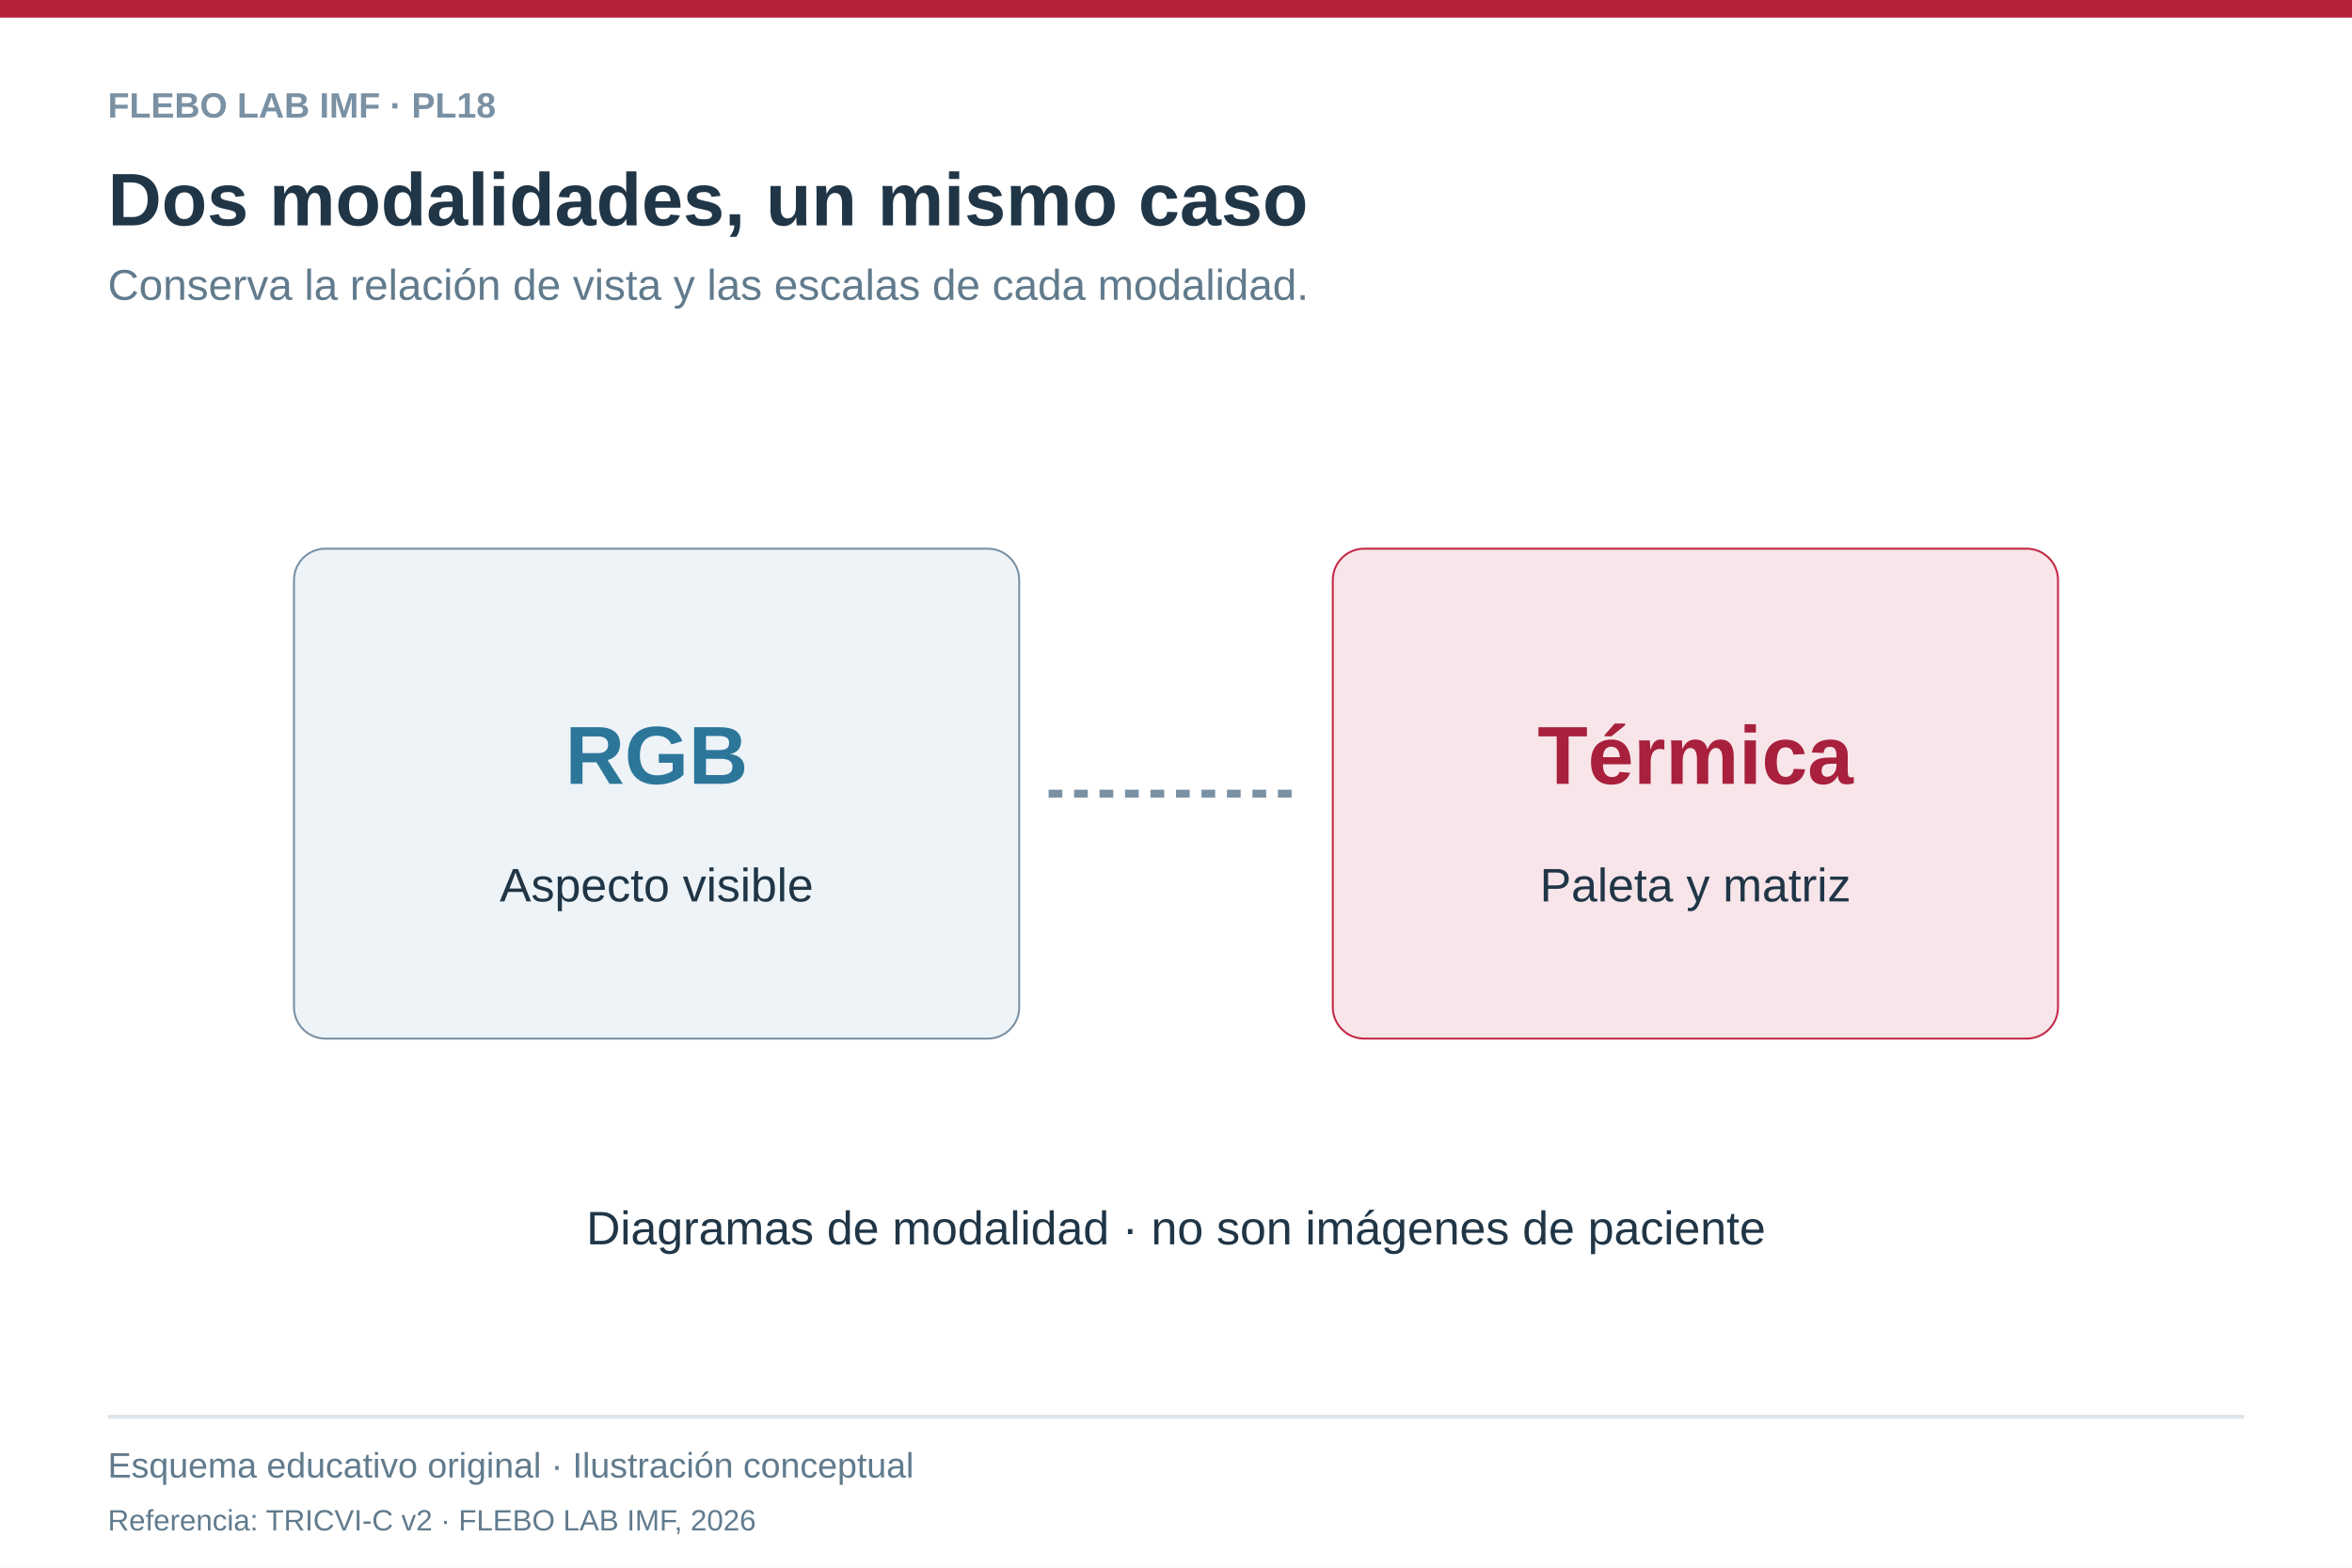
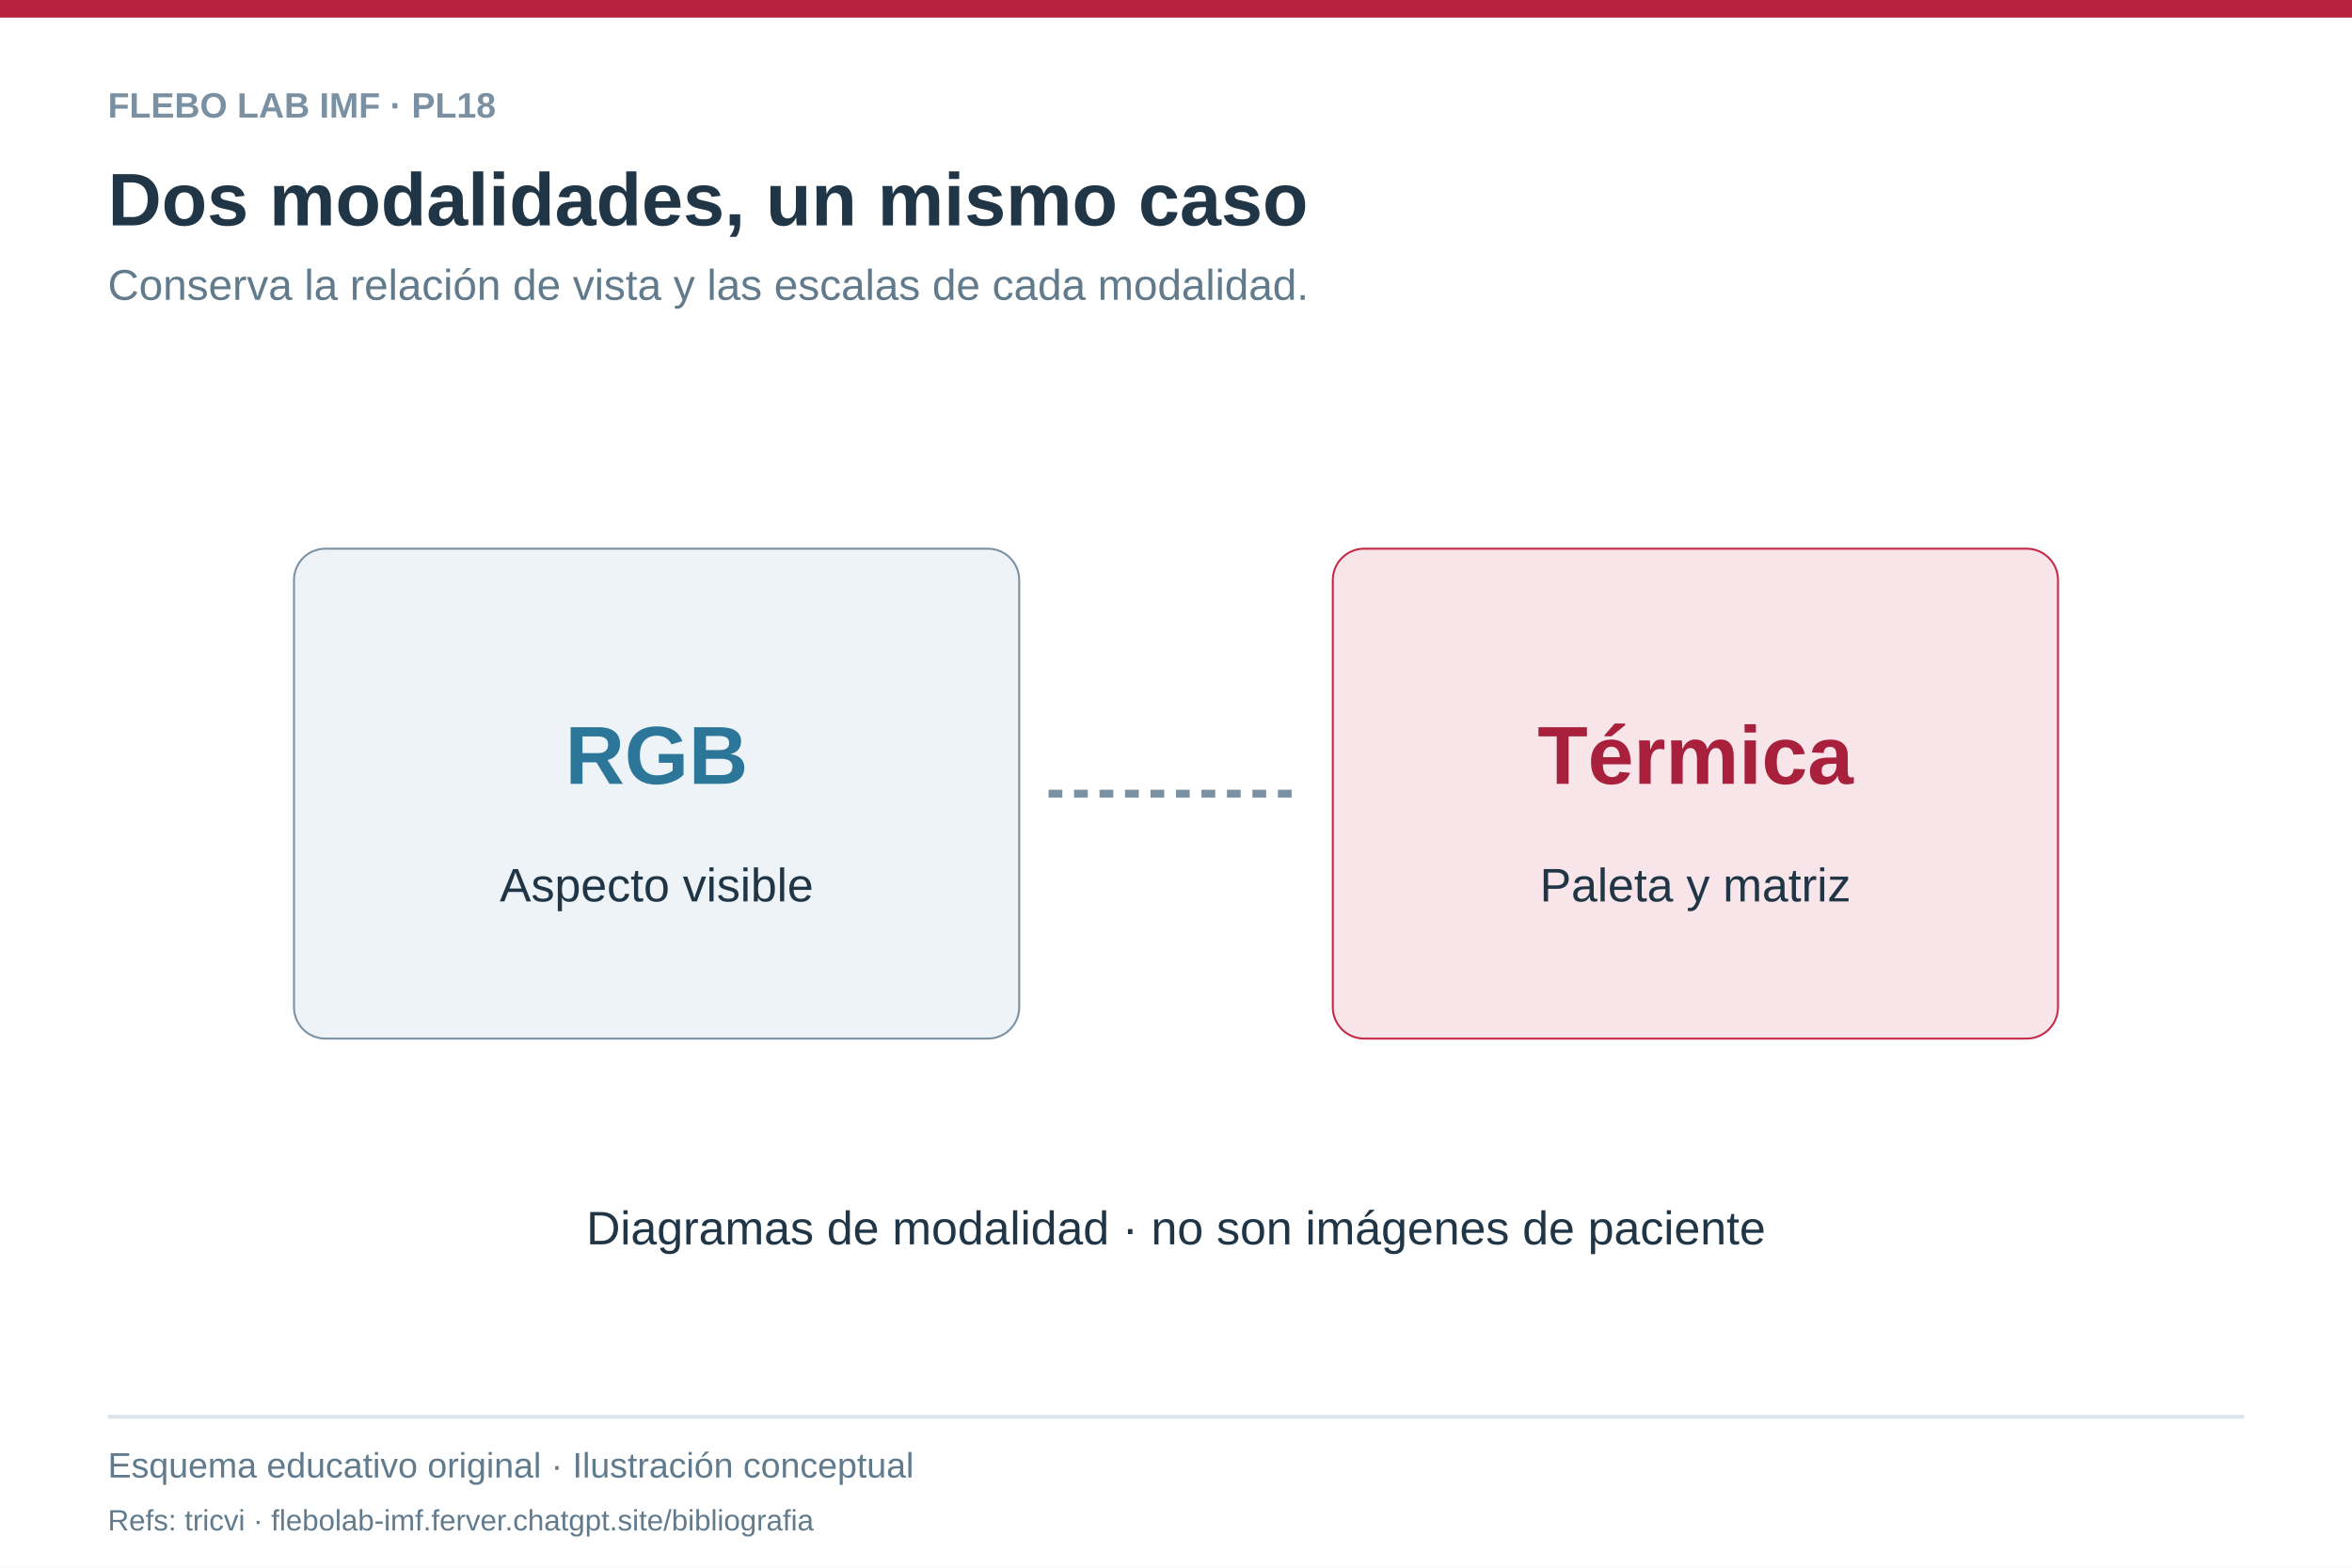
<svg xmlns="http://www.w3.org/2000/svg" width="1200" height="800" viewBox="0 0 1200 800" role="img" aria-labelledby="title desc">
  <defs>
    <marker id="arrow" viewBox="0 0 10 10" refX="8" refY="5" markerWidth="7" markerHeight="7" orient="auto-start-reverse">
      <path d="M0,0 L10,5 L0,10 z" fill="context-stroke" />
    </marker>
  </defs>
  <style>text{font-family:Arial,Helvetica,sans-serif}.static{display:none}@media(prefers-reduced-motion:reduce){.moving{display:none}.static{display:inline}}</style>
  <rect width="1200" height="800" fill="#fff" />
  <rect width="1200" height="9" fill="#b7213c" />
  <text x="55" y="60" fill="#7a91a4" font-size="18" font-weight="700" text-anchor="start">FLEBO LAB IMF · PL18</text>
  <text x="55" y="115" fill="#203647" font-size="38" font-weight="700" text-anchor="start">Dos modalidades, un mismo caso</text>
  <text x="55" y="153" fill="#617b8d" font-size="22" font-weight="400" text-anchor="start">Conserva la relación de vista y las escalas de cada modalidad.</text>
  <rect x="150" y="280" width="370" height="250" rx="16" fill="#edf3f7" stroke="#7a91a4" />
  <rect x="680" y="280" width="370" height="250" rx="16" fill="#f7e5e9" stroke="#c42946" />
  <text x="335" y="400" fill="#2c769a" font-size="42" font-weight="700" text-anchor="middle">RGB</text>
  <text x="865" y="400" fill="#a8203c" font-size="42" font-weight="700" text-anchor="middle">Térmica</text>
  <text x="335" y="460" fill="#203647" font-size="24" font-weight="400" text-anchor="middle">Aspecto visible</text>
  <text x="865" y="460" fill="#203647" font-size="24" font-weight="400" text-anchor="middle">Paleta y matriz</text>
  <line x1="535" y1="405" x2="665" y2="405" stroke="#7a91a4" stroke-width="4" stroke-dasharray="7 6" />
  <text x="600" y="635" fill="#203647" font-size="24" font-weight="400" text-anchor="middle">Diagramas de modalidad · no son imágenes de paciente</text>
  <line x1="55" y1="723" x2="1145" y2="723" stroke="#dce5eb" stroke-width="2" />
  <text x="55" y="754" fill="#617b8d" font-size="18" font-weight="400" text-anchor="start">Esquema educativo original · Ilustración conceptual</text>
-   <text x="55" y="781" fill="#617b8d" font-size="15" font-weight="400" text-anchor="start">Referencia: TRICVI-C v2 · FLEBO LAB IMF, 2026</text>
+   <text x="55" y="781" fill="#617b8d" font-size="15" font-weight="400" text-anchor="start">Refs: tricvi · flebolab-imf.ferver.chatgpt.site/bibliografia</text>
</svg>
